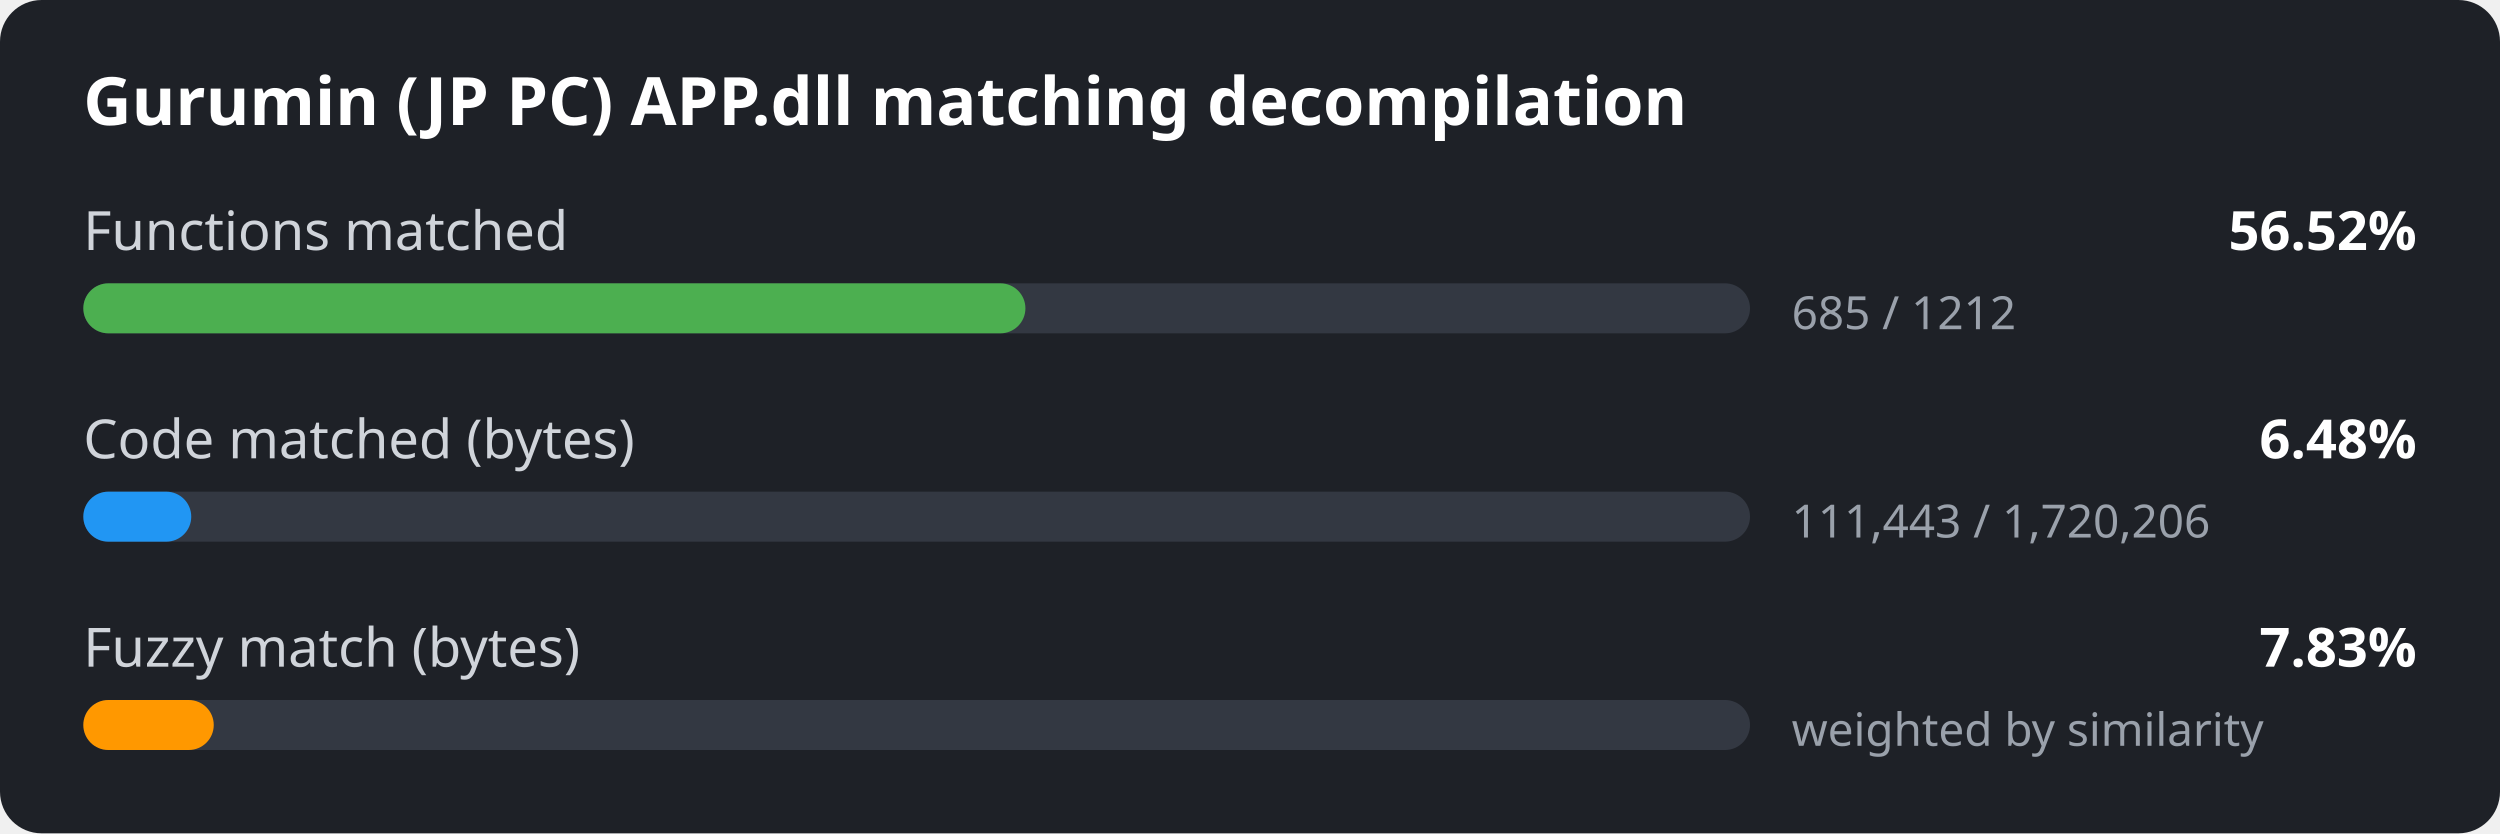
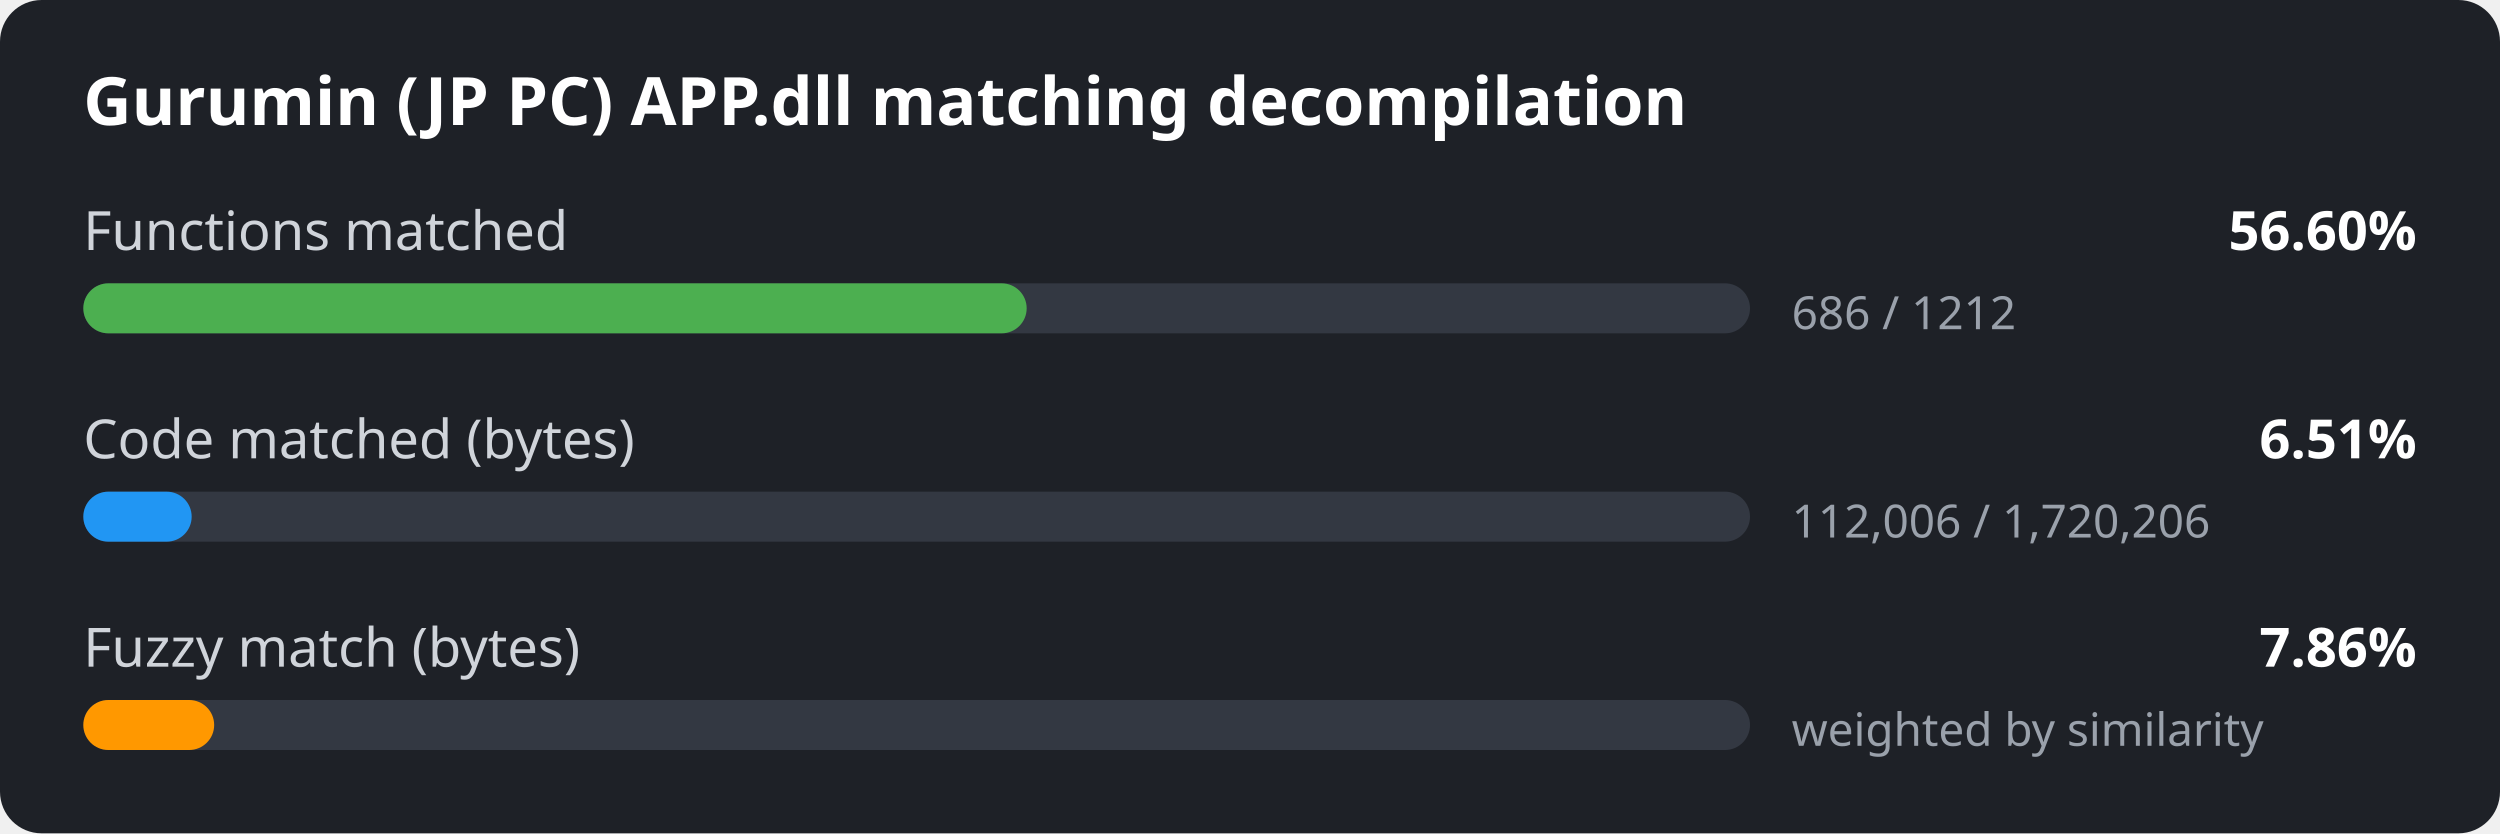
<svg xmlns="http://www.w3.org/2000/svg" width="600" height="200" viewBox="0 0 600 200">
  <style>
.bg { fill: #1e2127; }
.title { font: 600 16px sans-serif; fill: #ffffff; }
.label { font: 13px sans-serif; fill: #d0d4da; }
.value { font: 600 13px sans-serif; fill: #ffffff; }
.detail { font: 11px sans-serif; fill: #9aa1ab; }
.track { fill: #333842; }
</style>
  <rect width="600" height="200" rx="10" class="bg" />
  <text x="20" y="30" class="title">Gurumin (JP PC) APP.dll matching decompilation</text>
  <text x="20" y="60" class="label">Functions matched</text>
-   <text x="580" y="60" class="value" text-anchor="end">56.52%</text>
+   <text x="580" y="60" class="value" text-anchor="end">56.60%</text>
  <rect x="20" y="68" width="400" height="12" rx="6" class="track" />
-   <rect x="20" y="68" width="226.1" height="12" rx="6" fill="#4caf50" />
-   <text x="430" y="79" class="detail">685 / 1212</text>
+   <rect x="20" y="68" width="226.4" height="12" rx="6" fill="#4caf50" />
+   <text x="430" y="79" class="detail">686 / 1212</text>
  <text x="20" y="110" class="label">Code matched (bytes)</text>
-   <text x="580" y="110" class="value" text-anchor="end">6.48%</text>
+   <text x="580" y="110" class="value" text-anchor="end">6.51%</text>
  <rect x="20" y="118" width="400" height="12" rx="6" class="track" />
-   <rect x="20" y="118" width="25.9" height="12" rx="6" fill="#2196f3" />
-   <text x="430" y="129" class="detail">111,443 / 1,720,206</text>
+   <rect x="20" y="118" width="26.0" height="12" rx="6" fill="#2196f3" />
+   <text x="430" y="129" class="detail">112,006 / 1,720,206</text>
  <text x="20" y="160" class="label">Fuzzy match (bytes)</text>
-   <text x="580" y="160" class="value" text-anchor="end">7.83%</text>
+   <text x="580" y="160" class="value" text-anchor="end">7.86%</text>
  <rect x="20" y="168" width="400" height="12" rx="6" class="track" />
-   <rect x="20" y="168" width="31.3" height="12" rx="6" fill="#ff9800" />
+   <rect x="20" y="168" width="31.4" height="12" rx="6" fill="#ff9800" />
  <text x="430" y="179" class="detail">weighted by similarity</text>
</svg>
